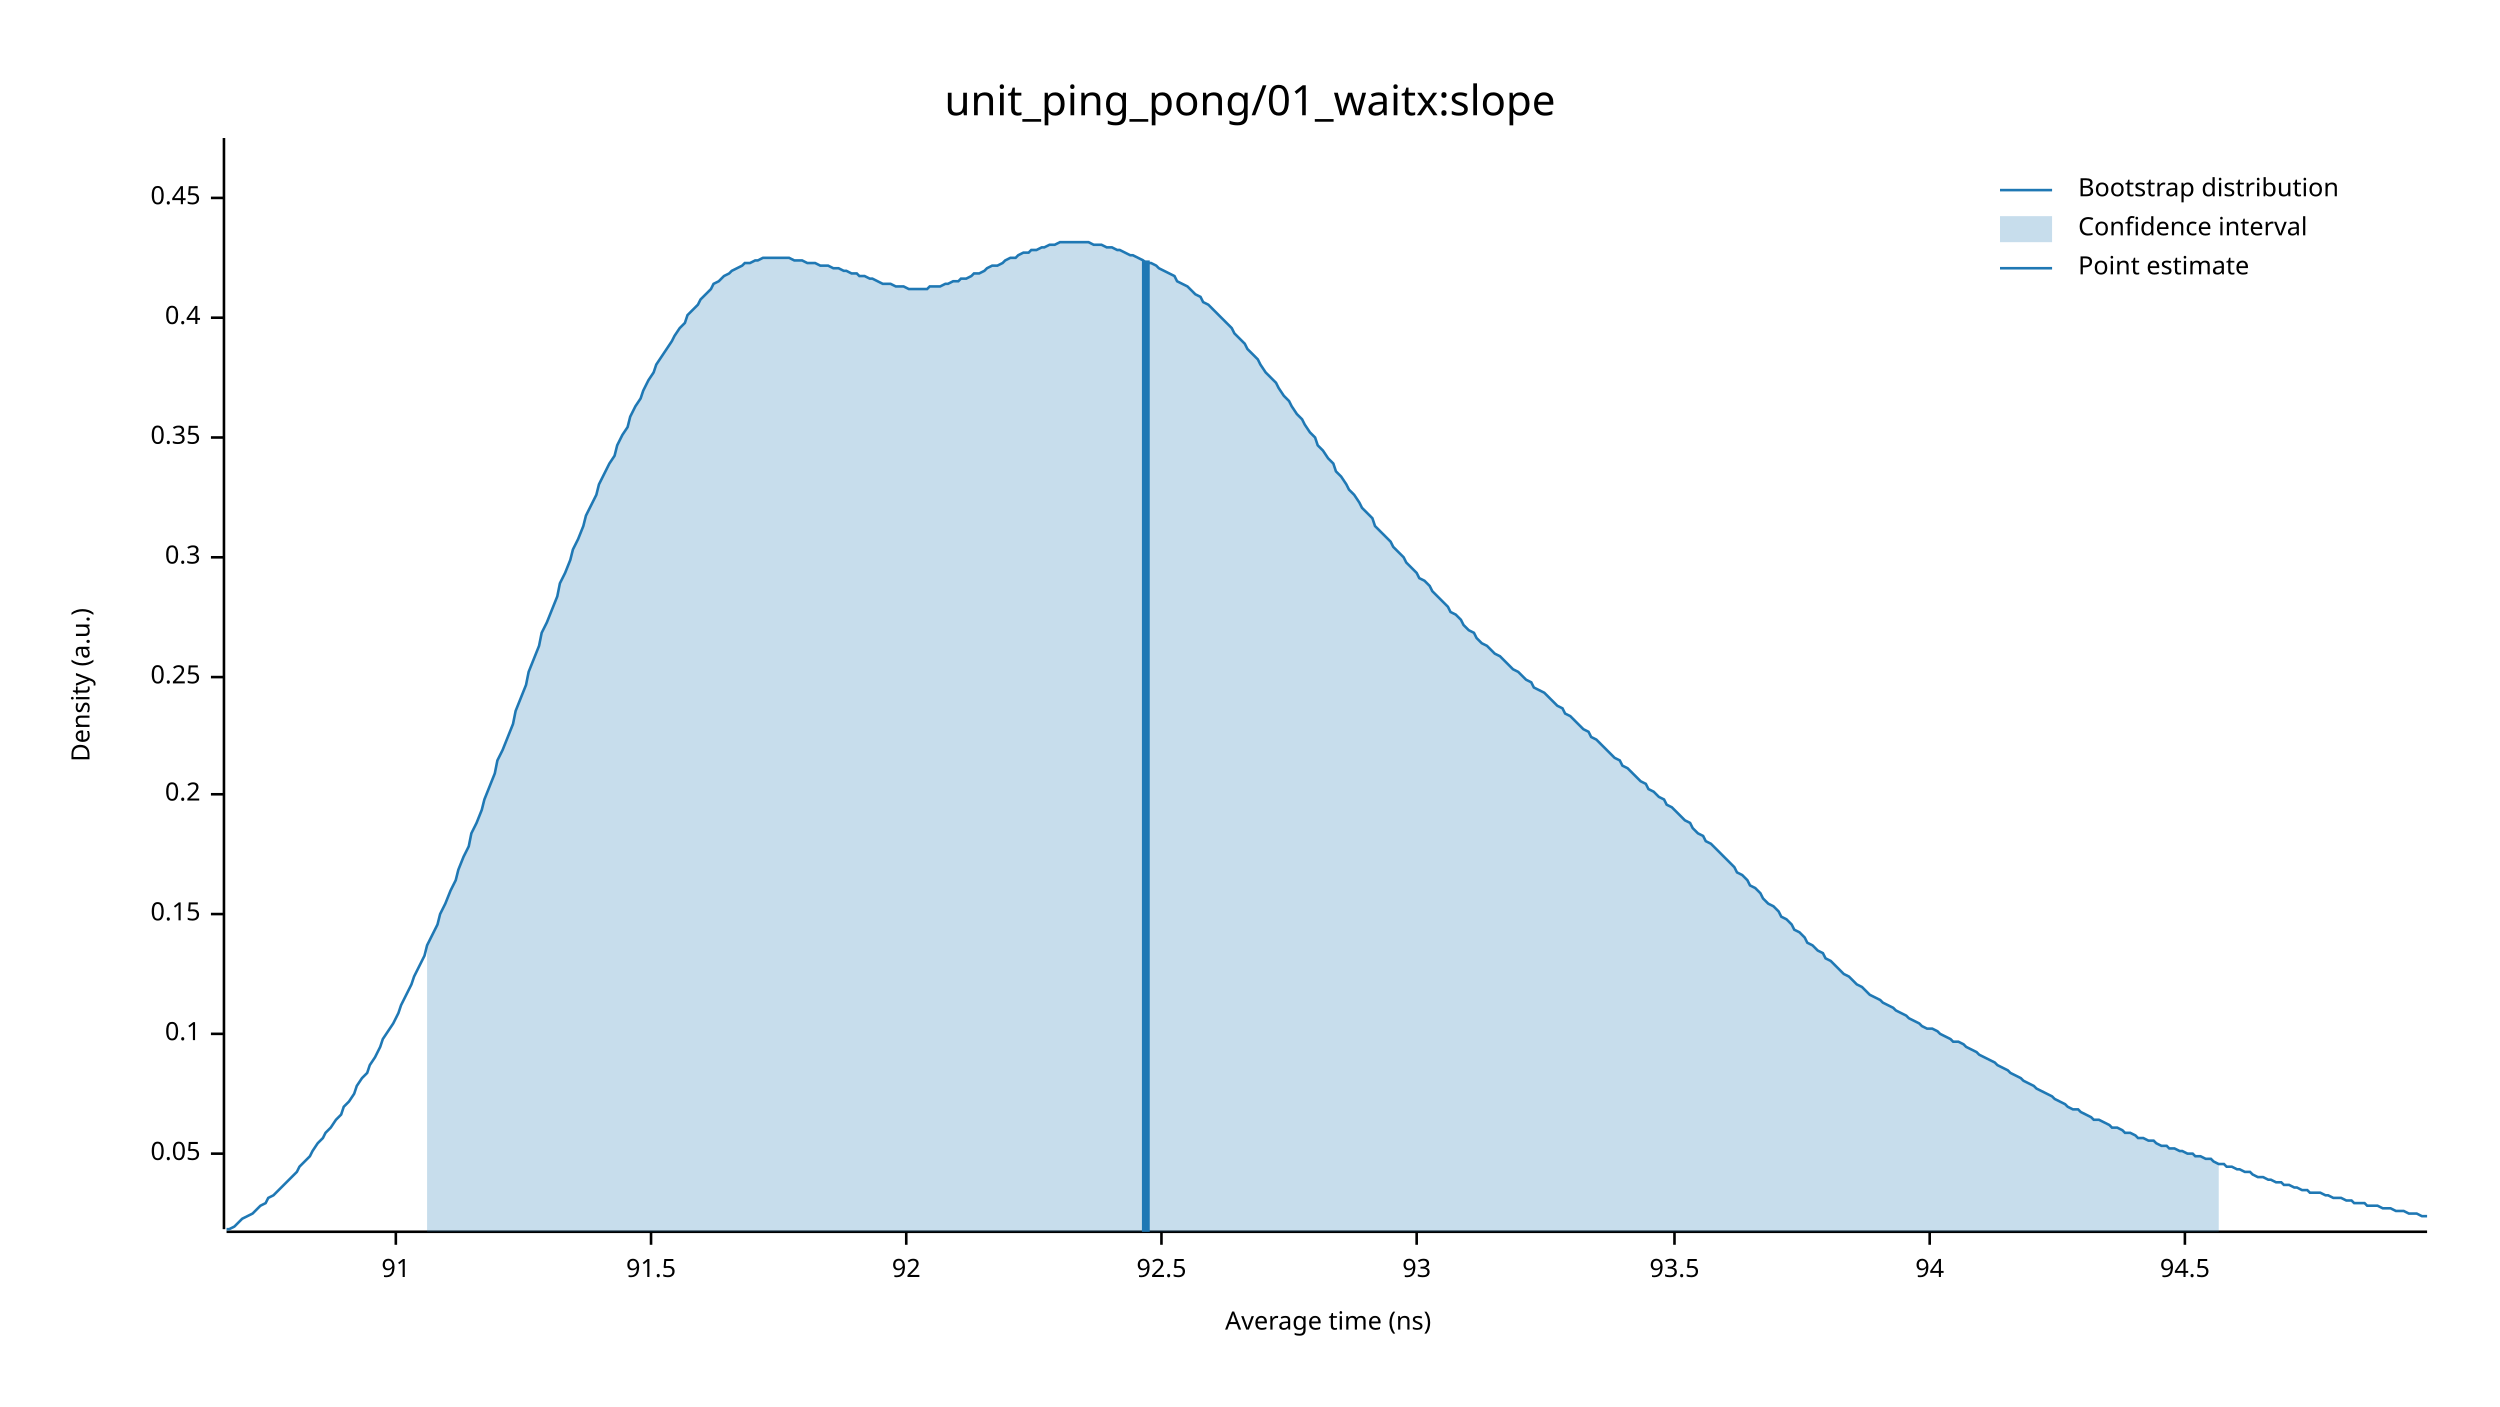
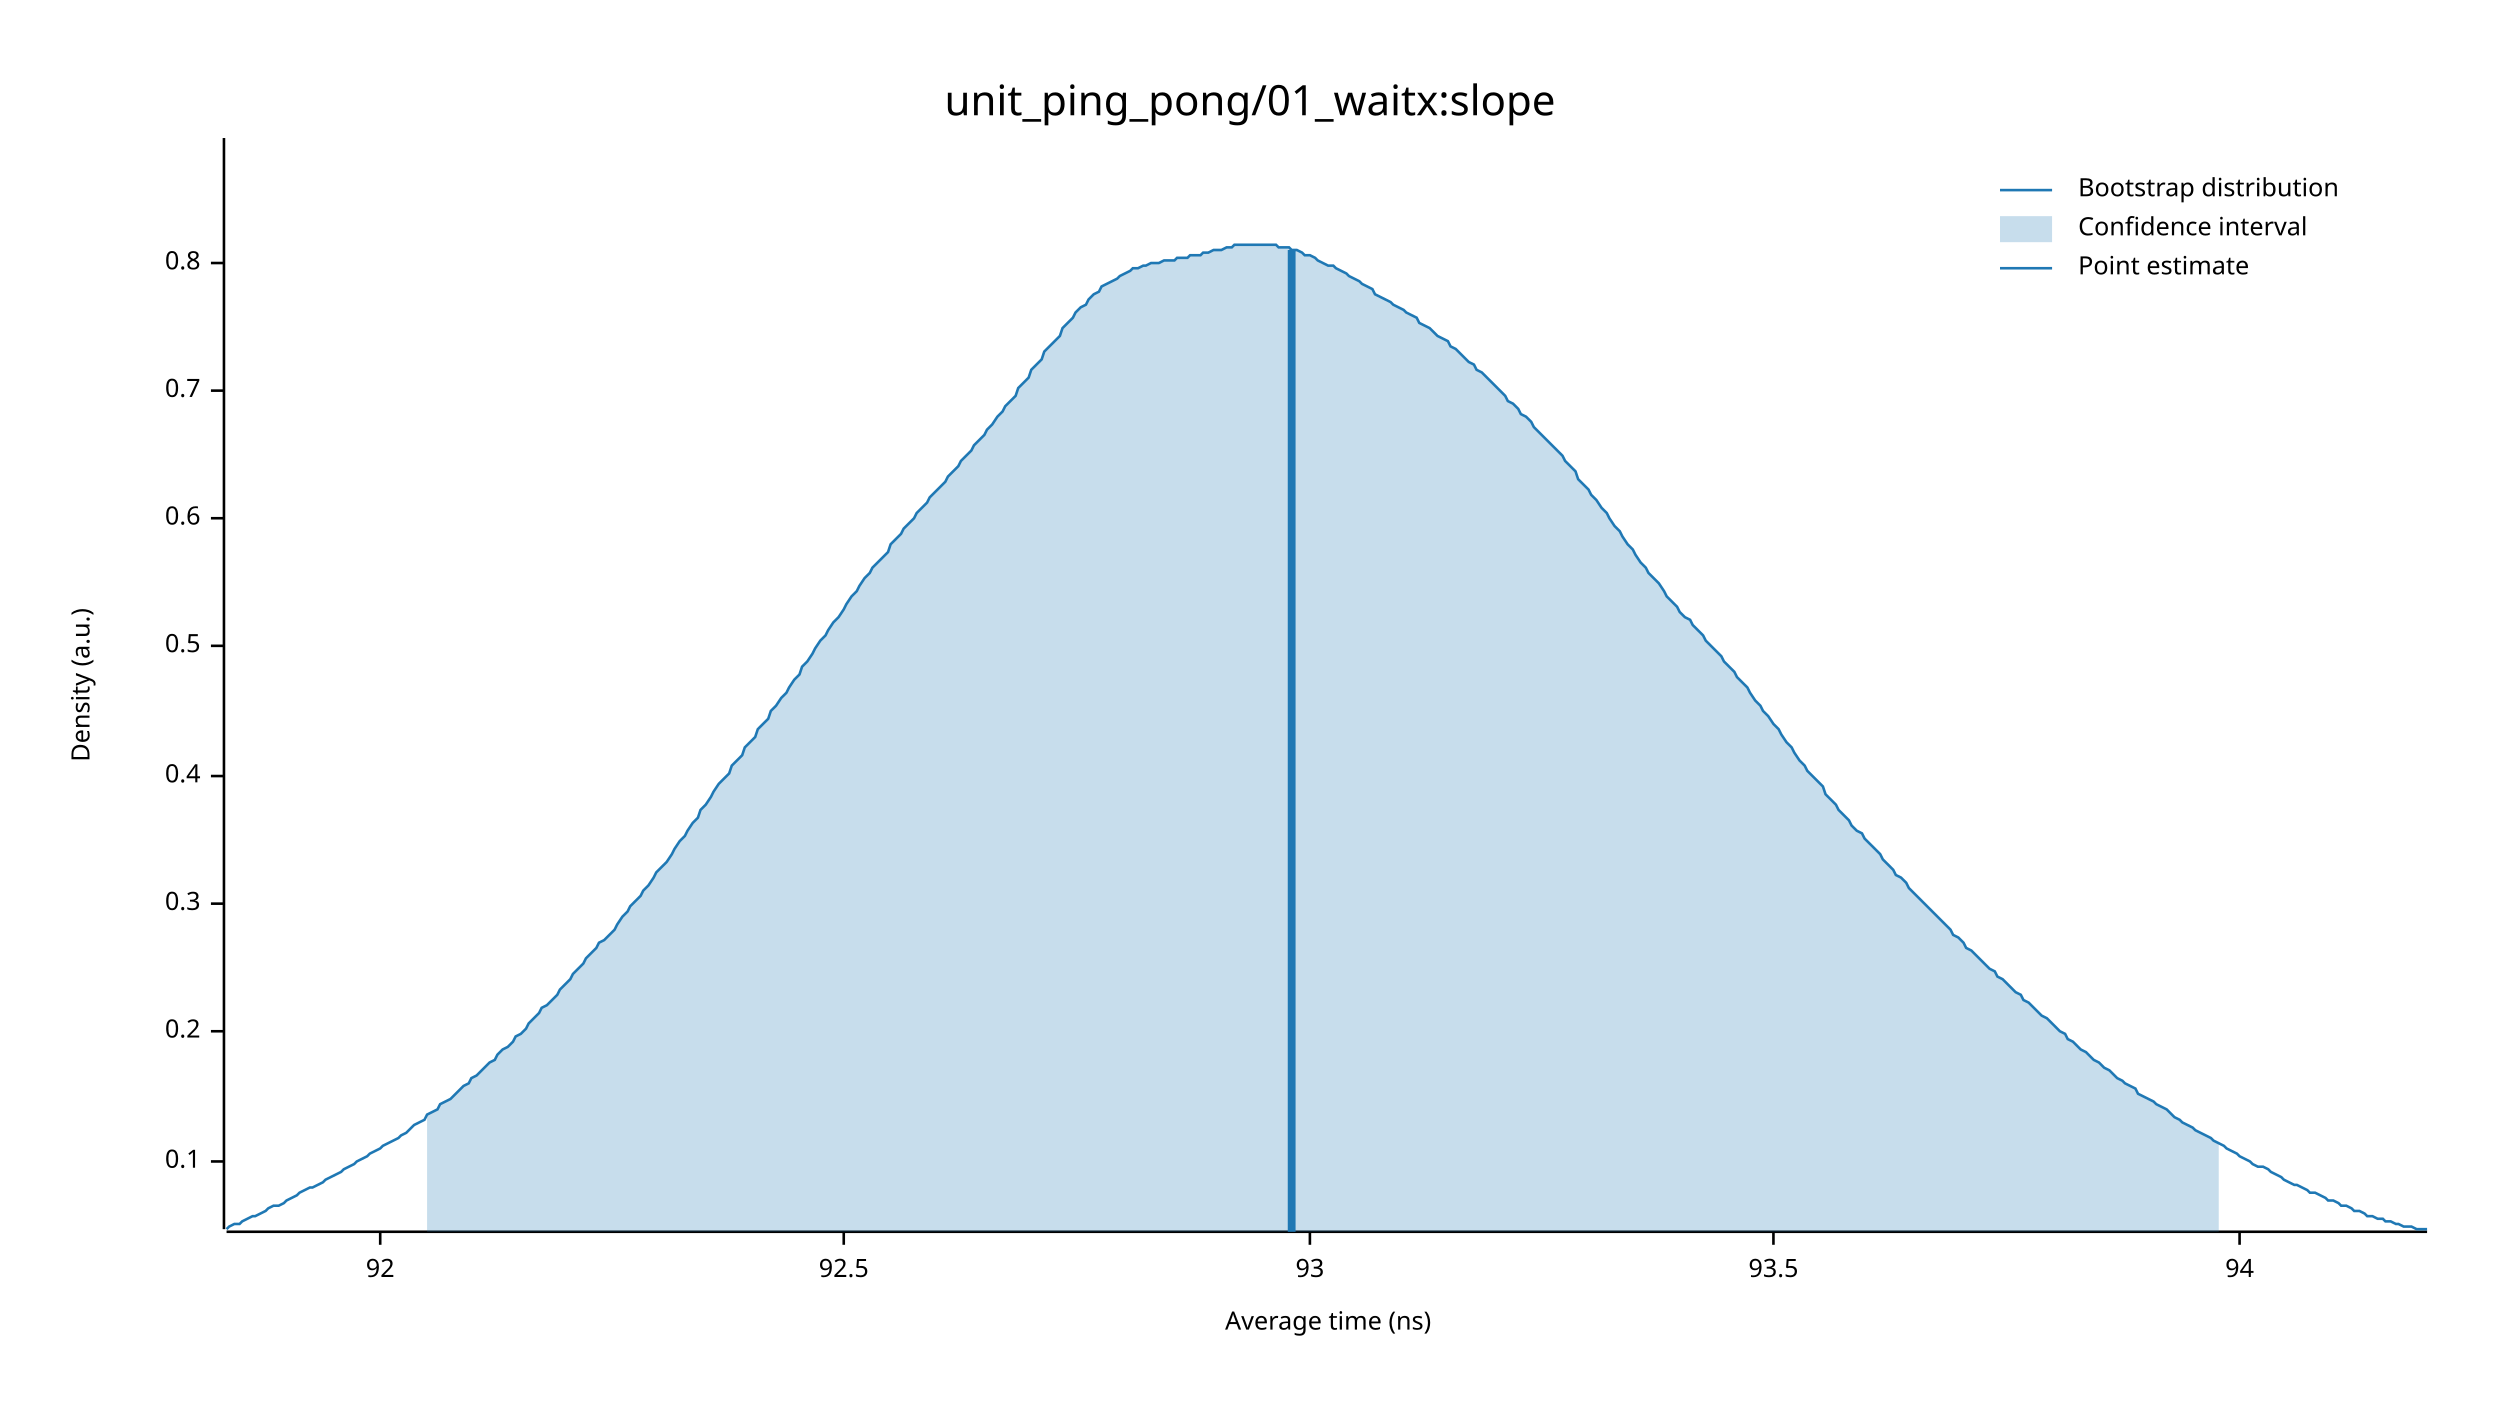
<svg xmlns="http://www.w3.org/2000/svg" width="960" height="540" viewBox="0 0 960 540">
  <text x="480" y="32" dy="0.76em" text-anchor="middle" font-family="sans-serif" font-size="16.129" opacity="1" fill="#000000">
unit_ping_pong/01_waitx:slope
</text>
  <text x="27" y="263" dy="0.76em" text-anchor="middle" font-family="sans-serif" font-size="9.677" opacity="1" fill="#000000" transform="rotate(270, 27, 263)">
Density (a.u.)
</text>
  <text x="510" y="513" dy="-0.5ex" text-anchor="middle" font-family="sans-serif" font-size="9.677" opacity="1" fill="#000000">
Average time (ns)
</text>
  <polyline fill="none" opacity="1" stroke="#000000" stroke-width="1" points="86,53 86,472 " />
-   <text x="77" y="443" dy="0.5ex" text-anchor="end" font-family="sans-serif" font-size="9.677" opacity="1" fill="#000000">
- 0.05
- </text>
-   <polyline fill="none" opacity="1" stroke="#000000" stroke-width="1" points="81,443 86,443 " />
-   <text x="77" y="397" dy="0.5ex" text-anchor="end" font-family="sans-serif" font-size="9.677" opacity="1" fill="#000000">
+   <text x="77" y="446" dy="0.5ex" text-anchor="end" font-family="sans-serif" font-size="9.677" opacity="1" fill="#000000">
0.1
</text>
-   <polyline fill="none" opacity="1" stroke="#000000" stroke-width="1" points="81,397 86,397 " />
-   <text x="77" y="351" dy="0.5ex" text-anchor="end" font-family="sans-serif" font-size="9.677" opacity="1" fill="#000000">
- 0.15
- </text>
-   <polyline fill="none" opacity="1" stroke="#000000" stroke-width="1" points="81,351 86,351 " />
-   <text x="77" y="305" dy="0.5ex" text-anchor="end" font-family="sans-serif" font-size="9.677" opacity="1" fill="#000000">
+   <polyline fill="none" opacity="1" stroke="#000000" stroke-width="1" points="81,446 86,446 " />
+   <text x="77" y="396" dy="0.5ex" text-anchor="end" font-family="sans-serif" font-size="9.677" opacity="1" fill="#000000">
0.2
</text>
-   <polyline fill="none" opacity="1" stroke="#000000" stroke-width="1" points="81,305 86,305 " />
-   <text x="77" y="260" dy="0.5ex" text-anchor="end" font-family="sans-serif" font-size="9.677" opacity="1" fill="#000000">
- 0.25
- </text>
-   <polyline fill="none" opacity="1" stroke="#000000" stroke-width="1" points="81,260 86,260 " />
-   <text x="77" y="214" dy="0.5ex" text-anchor="end" font-family="sans-serif" font-size="9.677" opacity="1" fill="#000000">
+   <polyline fill="none" opacity="1" stroke="#000000" stroke-width="1" points="81,396 86,396 " />
+   <text x="77" y="347" dy="0.5ex" text-anchor="end" font-family="sans-serif" font-size="9.677" opacity="1" fill="#000000">
0.3
</text>
-   <polyline fill="none" opacity="1" stroke="#000000" stroke-width="1" points="81,214 86,214 " />
-   <text x="77" y="168" dy="0.5ex" text-anchor="end" font-family="sans-serif" font-size="9.677" opacity="1" fill="#000000">
- 0.35
- </text>
-   <polyline fill="none" opacity="1" stroke="#000000" stroke-width="1" points="81,168 86,168 " />
-   <text x="77" y="122" dy="0.5ex" text-anchor="end" font-family="sans-serif" font-size="9.677" opacity="1" fill="#000000">
+   <polyline fill="none" opacity="1" stroke="#000000" stroke-width="1" points="81,347 86,347 " />
+   <text x="77" y="298" dy="0.5ex" text-anchor="end" font-family="sans-serif" font-size="9.677" opacity="1" fill="#000000">
0.4
</text>
-   <polyline fill="none" opacity="1" stroke="#000000" stroke-width="1" points="81,122 86,122 " />
-   <text x="77" y="76" dy="0.5ex" text-anchor="end" font-family="sans-serif" font-size="9.677" opacity="1" fill="#000000">
- 0.45
+   <polyline fill="none" opacity="1" stroke="#000000" stroke-width="1" points="81,298 86,298 " />
+   <text x="77" y="248" dy="0.5ex" text-anchor="end" font-family="sans-serif" font-size="9.677" opacity="1" fill="#000000">
+ 0.5
</text>
-   <polyline fill="none" opacity="1" stroke="#000000" stroke-width="1" points="81,76 86,76 " />
+   <polyline fill="none" opacity="1" stroke="#000000" stroke-width="1" points="81,248 86,248 " />
+   <text x="77" y="199" dy="0.5ex" text-anchor="end" font-family="sans-serif" font-size="9.677" opacity="1" fill="#000000">
+ 0.6
+ </text>
+   <polyline fill="none" opacity="1" stroke="#000000" stroke-width="1" points="81,199 86,199 " />
+   <text x="77" y="150" dy="0.5ex" text-anchor="end" font-family="sans-serif" font-size="9.677" opacity="1" fill="#000000">
+ 0.7
+ </text>
+   <polyline fill="none" opacity="1" stroke="#000000" stroke-width="1" points="81,150 86,150 " />
+   <text x="77" y="101" dy="0.5ex" text-anchor="end" font-family="sans-serif" font-size="9.677" opacity="1" fill="#000000">
+ 0.8
+ </text>
+   <polyline fill="none" opacity="1" stroke="#000000" stroke-width="1" points="81,101 86,101 " />
  <polyline fill="none" opacity="1" stroke="#000000" stroke-width="1" points="87,473 932,473 " />
-   <text x="152" y="483" dy="0.76em" text-anchor="middle" font-family="sans-serif" font-size="9.677" opacity="1" fill="#000000">
- 91
- </text>
-   <polyline fill="none" opacity="1" stroke="#000000" stroke-width="1" points="152,473 152,478 " />
-   <text x="250" y="483" dy="0.76em" text-anchor="middle" font-family="sans-serif" font-size="9.677" opacity="1" fill="#000000">
- 91.5
- </text>
-   <polyline fill="none" opacity="1" stroke="#000000" stroke-width="1" points="250,473 250,478 " />
-   <text x="348" y="483" dy="0.76em" text-anchor="middle" font-family="sans-serif" font-size="9.677" opacity="1" fill="#000000">
+   <text x="146" y="483" dy="0.76em" text-anchor="middle" font-family="sans-serif" font-size="9.677" opacity="1" fill="#000000">
92
</text>
-   <polyline fill="none" opacity="1" stroke="#000000" stroke-width="1" points="348,473 348,478 " />
-   <text x="446" y="483" dy="0.76em" text-anchor="middle" font-family="sans-serif" font-size="9.677" opacity="1" fill="#000000">
+   <polyline fill="none" opacity="1" stroke="#000000" stroke-width="1" points="146,473 146,478 " />
+   <text x="324" y="483" dy="0.76em" text-anchor="middle" font-family="sans-serif" font-size="9.677" opacity="1" fill="#000000">
92.5
</text>
-   <polyline fill="none" opacity="1" stroke="#000000" stroke-width="1" points="446,473 446,478 " />
-   <text x="544" y="483" dy="0.76em" text-anchor="middle" font-family="sans-serif" font-size="9.677" opacity="1" fill="#000000">
+   <polyline fill="none" opacity="1" stroke="#000000" stroke-width="1" points="324,473 324,478 " />
+   <text x="503" y="483" dy="0.76em" text-anchor="middle" font-family="sans-serif" font-size="9.677" opacity="1" fill="#000000">
93
</text>
-   <polyline fill="none" opacity="1" stroke="#000000" stroke-width="1" points="544,473 544,478 " />
-   <text x="643" y="483" dy="0.76em" text-anchor="middle" font-family="sans-serif" font-size="9.677" opacity="1" fill="#000000">
+   <polyline fill="none" opacity="1" stroke="#000000" stroke-width="1" points="503,473 503,478 " />
+   <text x="681" y="483" dy="0.76em" text-anchor="middle" font-family="sans-serif" font-size="9.677" opacity="1" fill="#000000">
93.5
</text>
-   <polyline fill="none" opacity="1" stroke="#000000" stroke-width="1" points="643,473 643,478 " />
-   <text x="741" y="483" dy="0.76em" text-anchor="middle" font-family="sans-serif" font-size="9.677" opacity="1" fill="#000000">
+   <polyline fill="none" opacity="1" stroke="#000000" stroke-width="1" points="681,473 681,478 " />
+   <text x="860" y="483" dy="0.76em" text-anchor="middle" font-family="sans-serif" font-size="9.677" opacity="1" fill="#000000">
94
</text>
-   <polyline fill="none" opacity="1" stroke="#000000" stroke-width="1" points="741,473 741,478 " />
-   <text x="839" y="483" dy="0.76em" text-anchor="middle" font-family="sans-serif" font-size="9.677" opacity="1" fill="#000000">
- 94.5
- </text>
-   <polyline fill="none" opacity="1" stroke="#000000" stroke-width="1" points="839,473 839,478 " />
-   <polyline fill="none" opacity="1" stroke="#1F78B4" stroke-width="1" points="87,472 88,472 90,471 92,469 93,468 95,467 97,466 98,465 100,463 102,462 103,460 105,459 107,457 109,455 110,454 112,452 114,450 115,448 117,446 119,444 120,442 122,439 124,437 125,435 127,433 129,430 131,428 132,425 134,423 136,420 137,417 139,414 141,412 142,409 144,406 146,402 147,399 149,396 151,393 153,389 154,386 156,382 158,378 159,375 161,371 163,367 164,363 166,359 168,355 169,351 171,347 173,342 175,338 176,334 178,329 180,325 181,320 183,316 185,311 186,307 188,302 190,297 191,292 193,288 195,283 197,278 198,273 200,268 202,263 203,258 205,253 207,248 208,243 210,239 212,234 214,229 215,224 217,220 219,215 220,211 222,207 224,202 225,198 227,194 229,190 230,186 232,182 234,178 236,175 237,171 239,167 241,164 242,160 244,156 246,153 247,150 249,146 251,143 252,140 254,137 256,134 258,131 259,129 261,126 263,124 264,121 266,119 268,117 269,115 271,113 273,111 274,109 276,108 278,106 280,105 281,104 283,103 285,102 286,101 288,101 290,100 291,100 293,99 295,99 296,99 298,99 300,99 302,99 303,99 305,100 307,100 308,100 310,101 312,101 313,101 315,102 317,102 318,102 320,103 322,103 324,104 325,104 327,105 329,105 330,106 332,106 334,107 335,107 337,108 339,109 341,109 342,109 344,110 346,110 347,110 349,111 351,111 352,111 354,111 356,111 357,110 359,110 361,110 363,109 364,109 366,108 368,108 369,107 371,107 373,106 374,105 376,105 378,104 379,103 381,102 383,102 385,101 386,100 388,99 390,99 391,98 393,97 395,97 396,96 398,96 400,95 401,95 403,94 405,94 407,93 408,93 410,93 412,93 413,93 415,93 417,93 418,93 420,94 422,94 423,94 425,95 427,95 429,96 430,96 432,97 434,98 435,98 437,99 439,100 440,101 442,101 444,102 445,103 447,104 449,105 451,106 452,108 454,109 456,110 457,111 459,113 461,114 462,116 464,117 466,119 468,121 469,122 471,124 473,126 474,128 476,130 478,132 479,134 481,136 483,138 484,140 486,143 488,145 490,147 491,149 493,152 495,154 496,156 498,159 500,161 501,163 503,166 505,168 506,171 508,173 510,176 512,178 513,181 515,183 517,186 518,188 520,190 522,193 523,195 525,197 527,199 528,202 530,204 532,206 534,208 535,210 537,212 539,214 540,216 542,218 544,220 545,222 547,223 549,225 550,227 552,229 554,231 556,233 557,235 559,236 561,238 562,240 564,242 566,243 567,245 569,247 571,248 573,250 574,251 576,252 578,254 579,255 581,257 583,258 584,259 586,261 588,262 589,264 591,265 593,266 595,268 596,269 598,271 600,272 601,274 603,275 605,277 606,278 608,280 610,281 611,283 613,284 615,286 617,288 618,289 620,291 622,292 623,294 625,295 627,297 628,298 630,300 632,301 633,303 635,304 637,306 639,307 640,309 642,310 644,312 645,313 647,315 649,316 650,318 652,320 654,321 655,323 657,324 659,326 661,328 662,329 664,331 666,333 667,335 669,336 671,338 672,340 674,341 676,343 677,345 679,347 681,348 683,350 684,352 686,353 688,355 689,357 691,358 693,360 694,362 696,363 698,365 700,366 701,368 703,369 705,371 706,372 708,374 710,375 711,376 713,378 715,379 716,380 718,382 720,383 722,384 723,385 725,386 727,387 728,388 730,389 732,390 733,391 735,392 737,393 738,394 740,395 742,395 744,396 745,397 747,398 749,399 750,400 752,400 754,401 755,402 757,403 759,404 760,405 762,406 764,407 766,408 767,409 769,410 771,411 772,412 774,413 776,414 777,415 779,416 781,417 782,418 784,419 786,420 788,421 789,422 791,423 793,424 794,425 796,426 798,426 799,427 801,428 803,429 804,430 806,430 808,431 810,432 811,433 813,433 815,434 816,435 818,435 820,436 821,437 823,437 825,438 827,438 828,439 830,440 832,440 833,441 835,441 837,442 838,442 840,443 842,443 843,444 845,444 847,445 849,445 850,446 852,447 854,447 855,448 857,448 859,449 860,449 862,450 864,450 865,451 867,452 869,452 871,453 872,453 874,454 876,454 877,455 879,455 881,456 882,456 884,457 886,457 887,458 889,458 891,458 893,459 894,459 896,460 898,460 899,460 901,461 903,461 904,462 906,462 908,462 909,463 911,463 913,463 915,464 916,464 918,464 920,465 921,465 923,465 925,466 926,466 928,466 930,467 932,467 " />
-   <polygon opacity="0.25" fill="#1F78B4" points="164,363 166,359 168,355 169,351 171,347 173,342 175,338 176,334 178,329 180,325 181,320 183,316 185,311 186,307 188,302 190,297 191,292 193,288 195,283 197,278 198,273 200,268 202,263 203,258 205,253 207,248 208,243 210,239 212,234 214,229 215,224 217,220 219,215 220,211 222,207 224,202 225,198 227,194 229,190 230,186 232,182 234,178 236,175 237,171 239,167 241,164 242,160 244,156 246,153 247,150 249,146 251,143 252,140 254,137 256,134 258,131 259,129 261,126 263,124 264,121 266,119 268,117 269,115 271,113 273,111 274,109 276,108 278,106 280,105 281,104 283,103 285,102 286,101 288,101 290,100 291,100 293,99 295,99 296,99 298,99 300,99 302,99 303,99 305,100 307,100 308,100 310,101 312,101 313,101 315,102 317,102 318,102 320,103 322,103 324,104 325,104 327,105 329,105 330,106 332,106 334,107 335,107 337,108 339,109 341,109 342,109 344,110 346,110 347,110 349,111 351,111 352,111 354,111 356,111 357,110 359,110 361,110 363,109 364,109 366,108 368,108 369,107 371,107 373,106 374,105 376,105 378,104 379,103 381,102 383,102 385,101 386,100 388,99 390,99 391,98 393,97 395,97 396,96 398,96 400,95 401,95 403,94 405,94 407,93 408,93 410,93 412,93 413,93 415,93 417,93 418,93 420,94 422,94 423,94 425,95 427,95 429,96 430,96 432,97 434,98 435,98 437,99 439,100 440,101 442,101 444,102 445,103 447,104 449,105 451,106 452,108 454,109 456,110 457,111 459,113 461,114 462,116 464,117 466,119 468,121 469,122 471,124 473,126 474,128 476,130 478,132 479,134 481,136 483,138 484,140 486,143 488,145 490,147 491,149 493,152 495,154 496,156 498,159 500,161 501,163 503,166 505,168 506,171 508,173 510,176 512,178 513,181 515,183 517,186 518,188 520,190 522,193 523,195 525,197 527,199 528,202 530,204 532,206 534,208 535,210 537,212 539,214 540,216 542,218 544,220 545,222 547,223 549,225 550,227 552,229 554,231 556,233 557,235 559,236 561,238 562,240 564,242 566,243 567,245 569,247 571,248 573,250 574,251 576,252 578,254 579,255 581,257 583,258 584,259 586,261 588,262 589,264 591,265 593,266 595,268 596,269 598,271 600,272 601,274 603,275 605,277 606,278 608,280 610,281 611,283 613,284 615,286 617,288 618,289 620,291 622,292 623,294 625,295 627,297 628,298 630,300 632,301 633,303 635,304 637,306 639,307 640,309 642,310 644,312 645,313 647,315 649,316 650,318 652,320 654,321 655,323 657,324 659,326 661,328 662,329 664,331 666,333 667,335 669,336 671,338 672,340 674,341 676,343 677,345 679,347 681,348 683,350 684,352 686,353 688,355 689,357 691,358 693,360 694,362 696,363 698,365 700,366 701,368 703,369 705,371 706,372 708,374 710,375 711,376 713,378 715,379 716,380 718,382 720,383 722,384 723,385 725,386 727,387 728,388 730,389 732,390 733,391 735,392 737,393 738,394 740,395 742,395 744,396 745,397 747,398 749,399 750,400 752,400 754,401 755,402 757,403 759,404 760,405 762,406 764,407 766,408 767,409 769,410 771,411 772,412 774,413 776,414 777,415 779,416 781,417 782,418 784,419 786,420 788,421 789,422 791,423 793,424 794,425 796,426 798,426 799,427 801,428 803,429 804,430 806,430 808,431 810,432 811,433 813,433 815,434 816,435 818,435 820,436 821,437 823,437 825,438 827,438 828,439 830,440 832,440 833,441 835,441 837,442 838,442 840,443 842,443 843,444 845,444 847,445 849,445 850,446 852,447 852,473 164,473 " />
-   <polyline fill="none" opacity="1" stroke="#1F78B4" stroke-width="3" points="440,473 440,100 " />
+   <polyline fill="none" opacity="1" stroke="#000000" stroke-width="1" points="860,473 860,478 " />
+   <polyline fill="none" opacity="1" stroke="#1F78B4" stroke-width="1" points="87,472 88,471 90,470 92,470 93,469 95,468 97,467 98,467 100,466 102,465 103,464 105,463 107,463 109,462 110,461 112,460 114,459 115,458 117,457 119,456 120,456 122,455 124,454 125,453 127,452 129,451 131,450 132,449 134,448 136,447 137,446 139,445 141,444 142,443 144,442 146,441 147,440 149,439 151,438 153,437 154,436 156,435 158,433 159,432 161,431 163,430 164,428 166,427 168,426 169,424 171,423 173,422 175,420 176,419 178,417 180,416 181,414 183,413 185,411 186,410 188,408 190,407 191,405 193,403 195,402 197,400 198,398 200,397 202,395 203,393 205,391 207,389 208,387 210,386 212,384 214,382 215,380 217,378 219,376 220,374 222,372 224,370 225,368 227,366 229,364 230,362 232,361 234,359 236,357 237,355 239,352 241,350 242,348 244,346 246,344 247,342 249,340 251,337 252,335 254,333 256,331 258,328 259,326 261,323 263,321 264,319 266,316 268,314 269,311 271,309 273,306 274,304 276,301 278,299 280,297 281,294 283,292 285,290 286,287 288,285 290,283 291,280 293,278 295,276 296,273 298,271 300,268 302,266 303,264 305,261 307,259 308,256 310,254 312,251 313,249 315,246 317,244 318,242 320,239 322,237 324,234 325,232 327,229 329,227 330,225 332,222 334,220 335,218 337,216 339,214 341,212 342,209 344,207 346,205 347,203 349,201 351,199 352,197 354,195 356,193 357,191 359,189 361,187 363,185 364,183 366,181 368,179 369,177 371,175 373,173 374,171 376,169 378,167 379,165 381,163 383,160 385,158 386,156 388,154 390,152 391,149 393,147 395,145 396,142 398,140 400,138 401,135 403,133 405,131 407,129 408,126 410,124 412,122 413,120 415,118 417,117 418,115 420,113 422,112 423,110 425,109 427,108 429,107 430,106 432,105 434,104 435,103 437,103 439,102 440,102 442,101 444,101 445,101 447,100 449,100 451,100 452,99 454,99 456,99 457,98 459,98 461,98 462,97 464,97 466,96 468,96 469,96 471,95 473,95 474,94 476,94 478,94 479,94 481,94 483,94 484,94 486,94 488,94 490,94 491,95 493,95 495,95 496,96 498,96 500,97 501,98 503,98 505,99 506,100 508,101 510,102 512,102 513,103 515,104 517,105 518,106 520,107 522,108 523,109 525,110 527,111 528,113 530,114 532,115 534,116 535,117 537,118 539,119 540,120 542,121 544,122 545,124 547,125 549,126 550,127 552,129 554,130 556,131 557,133 559,134 561,136 562,137 564,139 566,140 567,142 569,143 571,145 573,147 574,148 576,150 578,152 579,154 581,155 583,157 584,159 586,160 588,162 589,164 591,166 593,168 595,170 596,171 598,173 600,175 601,177 603,179 605,181 606,184 608,186 610,188 611,190 613,192 615,195 617,197 618,199 620,202 622,204 623,206 625,209 627,211 628,213 630,216 632,218 633,220 635,222 637,224 639,227 640,229 642,231 644,233 645,235 647,237 649,238 650,240 652,242 654,244 655,246 657,248 659,250 661,252 662,254 664,256 666,258 667,260 669,262 671,264 672,266 674,269 676,271 677,273 679,275 681,278 683,280 684,282 686,285 688,287 689,289 691,292 693,294 694,296 696,298 698,300 700,302 701,305 703,307 705,309 706,311 708,313 710,315 711,317 713,319 715,320 716,322 718,324 720,326 722,328 723,330 725,332 727,334 728,336 730,337 732,339 733,341 735,343 737,345 738,346 740,348 742,350 744,352 745,353 747,355 749,357 750,359 752,360 754,362 755,364 757,365 759,367 760,368 762,370 764,372 766,373 767,375 769,376 771,378 772,379 774,381 776,382 777,384 779,385 781,387 782,388 784,390 786,391 788,393 789,394 791,396 793,397 794,399 796,400 798,402 799,403 801,404 803,406 804,407 806,408 808,410 810,411 811,412 813,414 815,415 816,416 818,417 820,418 821,420 823,421 825,422 827,423 828,424 830,425 832,426 833,427 835,429 837,430 838,431 840,432 842,433 843,434 845,435 847,436 849,437 850,438 852,439 854,440 855,441 857,442 859,443 860,444 862,445 864,446 865,447 867,448 869,448 871,449 872,450 874,451 876,452 877,453 879,454 881,455 882,455 884,456 886,457 887,458 889,458 891,459 893,460 894,461 896,461 898,462 899,463 901,463 903,464 904,465 906,465 908,466 909,467 911,467 913,468 915,468 916,469 918,469 920,470 921,470 923,471 925,471 926,471 928,472 930,472 932,472 " />
+   <polygon opacity="0.25" fill="#1F78B4" points="164,428 166,427 168,426 169,424 171,423 173,422 175,420 176,419 178,417 180,416 181,414 183,413 185,411 186,410 188,408 190,407 191,405 193,403 195,402 197,400 198,398 200,397 202,395 203,393 205,391 207,389 208,387 210,386 212,384 214,382 215,380 217,378 219,376 220,374 222,372 224,370 225,368 227,366 229,364 230,362 232,361 234,359 236,357 237,355 239,352 241,350 242,348 244,346 246,344 247,342 249,340 251,337 252,335 254,333 256,331 258,328 259,326 261,323 263,321 264,319 266,316 268,314 269,311 271,309 273,306 274,304 276,301 278,299 280,297 281,294 283,292 285,290 286,287 288,285 290,283 291,280 293,278 295,276 296,273 298,271 300,268 302,266 303,264 305,261 307,259 308,256 310,254 312,251 313,249 315,246 317,244 318,242 320,239 322,237 324,234 325,232 327,229 329,227 330,225 332,222 334,220 335,218 337,216 339,214 341,212 342,209 344,207 346,205 347,203 349,201 351,199 352,197 354,195 356,193 357,191 359,189 361,187 363,185 364,183 366,181 368,179 369,177 371,175 373,173 374,171 376,169 378,167 379,165 381,163 383,160 385,158 386,156 388,154 390,152 391,149 393,147 395,145 396,142 398,140 400,138 401,135 403,133 405,131 407,129 408,126 410,124 412,122 413,120 415,118 417,117 418,115 420,113 422,112 423,110 425,109 427,108 429,107 430,106 432,105 434,104 435,103 437,103 439,102 440,102 442,101 444,101 445,101 447,100 449,100 451,100 452,99 454,99 456,99 457,98 459,98 461,98 462,97 464,97 466,96 468,96 469,96 471,95 473,95 474,94 476,94 478,94 479,94 481,94 483,94 484,94 486,94 488,94 490,94 491,95 493,95 495,95 496,96 498,96 500,97 501,98 503,98 505,99 506,100 508,101 510,102 512,102 513,103 515,104 517,105 518,106 520,107 522,108 523,109 525,110 527,111 528,113 530,114 532,115 534,116 535,117 537,118 539,119 540,120 542,121 544,122 545,124 547,125 549,126 550,127 552,129 554,130 556,131 557,133 559,134 561,136 562,137 564,139 566,140 567,142 569,143 571,145 573,147 574,148 576,150 578,152 579,154 581,155 583,157 584,159 586,160 588,162 589,164 591,166 593,168 595,170 596,171 598,173 600,175 601,177 603,179 605,181 606,184 608,186 610,188 611,190 613,192 615,195 617,197 618,199 620,202 622,204 623,206 625,209 627,211 628,213 630,216 632,218 633,220 635,222 637,224 639,227 640,229 642,231 644,233 645,235 647,237 649,238 650,240 652,242 654,244 655,246 657,248 659,250 661,252 662,254 664,256 666,258 667,260 669,262 671,264 672,266 674,269 676,271 677,273 679,275 681,278 683,280 684,282 686,285 688,287 689,289 691,292 693,294 694,296 696,298 698,300 700,302 701,305 703,307 705,309 706,311 708,313 710,315 711,317 713,319 715,320 716,322 718,324 720,326 722,328 723,330 725,332 727,334 728,336 730,337 732,339 733,341 735,343 737,345 738,346 740,348 742,350 744,352 745,353 747,355 749,357 750,359 752,360 754,362 755,364 757,365 759,367 760,368 762,370 764,372 766,373 767,375 769,376 771,378 772,379 774,381 776,382 777,384 779,385 781,387 782,388 784,390 786,391 788,393 789,394 791,396 793,397 794,399 796,400 798,402 799,403 801,404 803,406 804,407 806,408 808,410 810,411 811,412 813,414 815,415 816,416 818,417 820,418 821,420 823,421 825,422 827,423 828,424 830,425 832,426 833,427 835,429 837,430 838,431 840,432 842,433 843,434 845,435 847,436 849,437 850,438 852,439 852,473 164,473 " />
+   <polyline fill="none" opacity="1" stroke="#1F78B4" stroke-width="3" points="496,473 496,96 " />
  <text x="798" y="68" dy="0.76em" text-anchor="start" font-family="sans-serif" font-size="9.677" opacity="1" fill="#000000">
Bootstrap distribution
</text>
  <text x="798" y="83" dy="0.76em" text-anchor="start" font-family="sans-serif" font-size="9.677" opacity="1" fill="#000000">
Confidence interval
</text>
  <text x="798" y="98" dy="0.76em" text-anchor="start" font-family="sans-serif" font-size="9.677" opacity="1" fill="#000000">
Point estimate
</text>
  <polyline fill="none" opacity="1" stroke="#1F78B4" stroke-width="1" points="768,73 788,73 " />
  <rect x="768" y="83" width="20" height="10" opacity="0.25" fill="#1F78B4" stroke="none" />
  <polyline fill="none" opacity="1" stroke="#1F78B4" stroke-width="1" points="768,103 788,103 " />
</svg>
